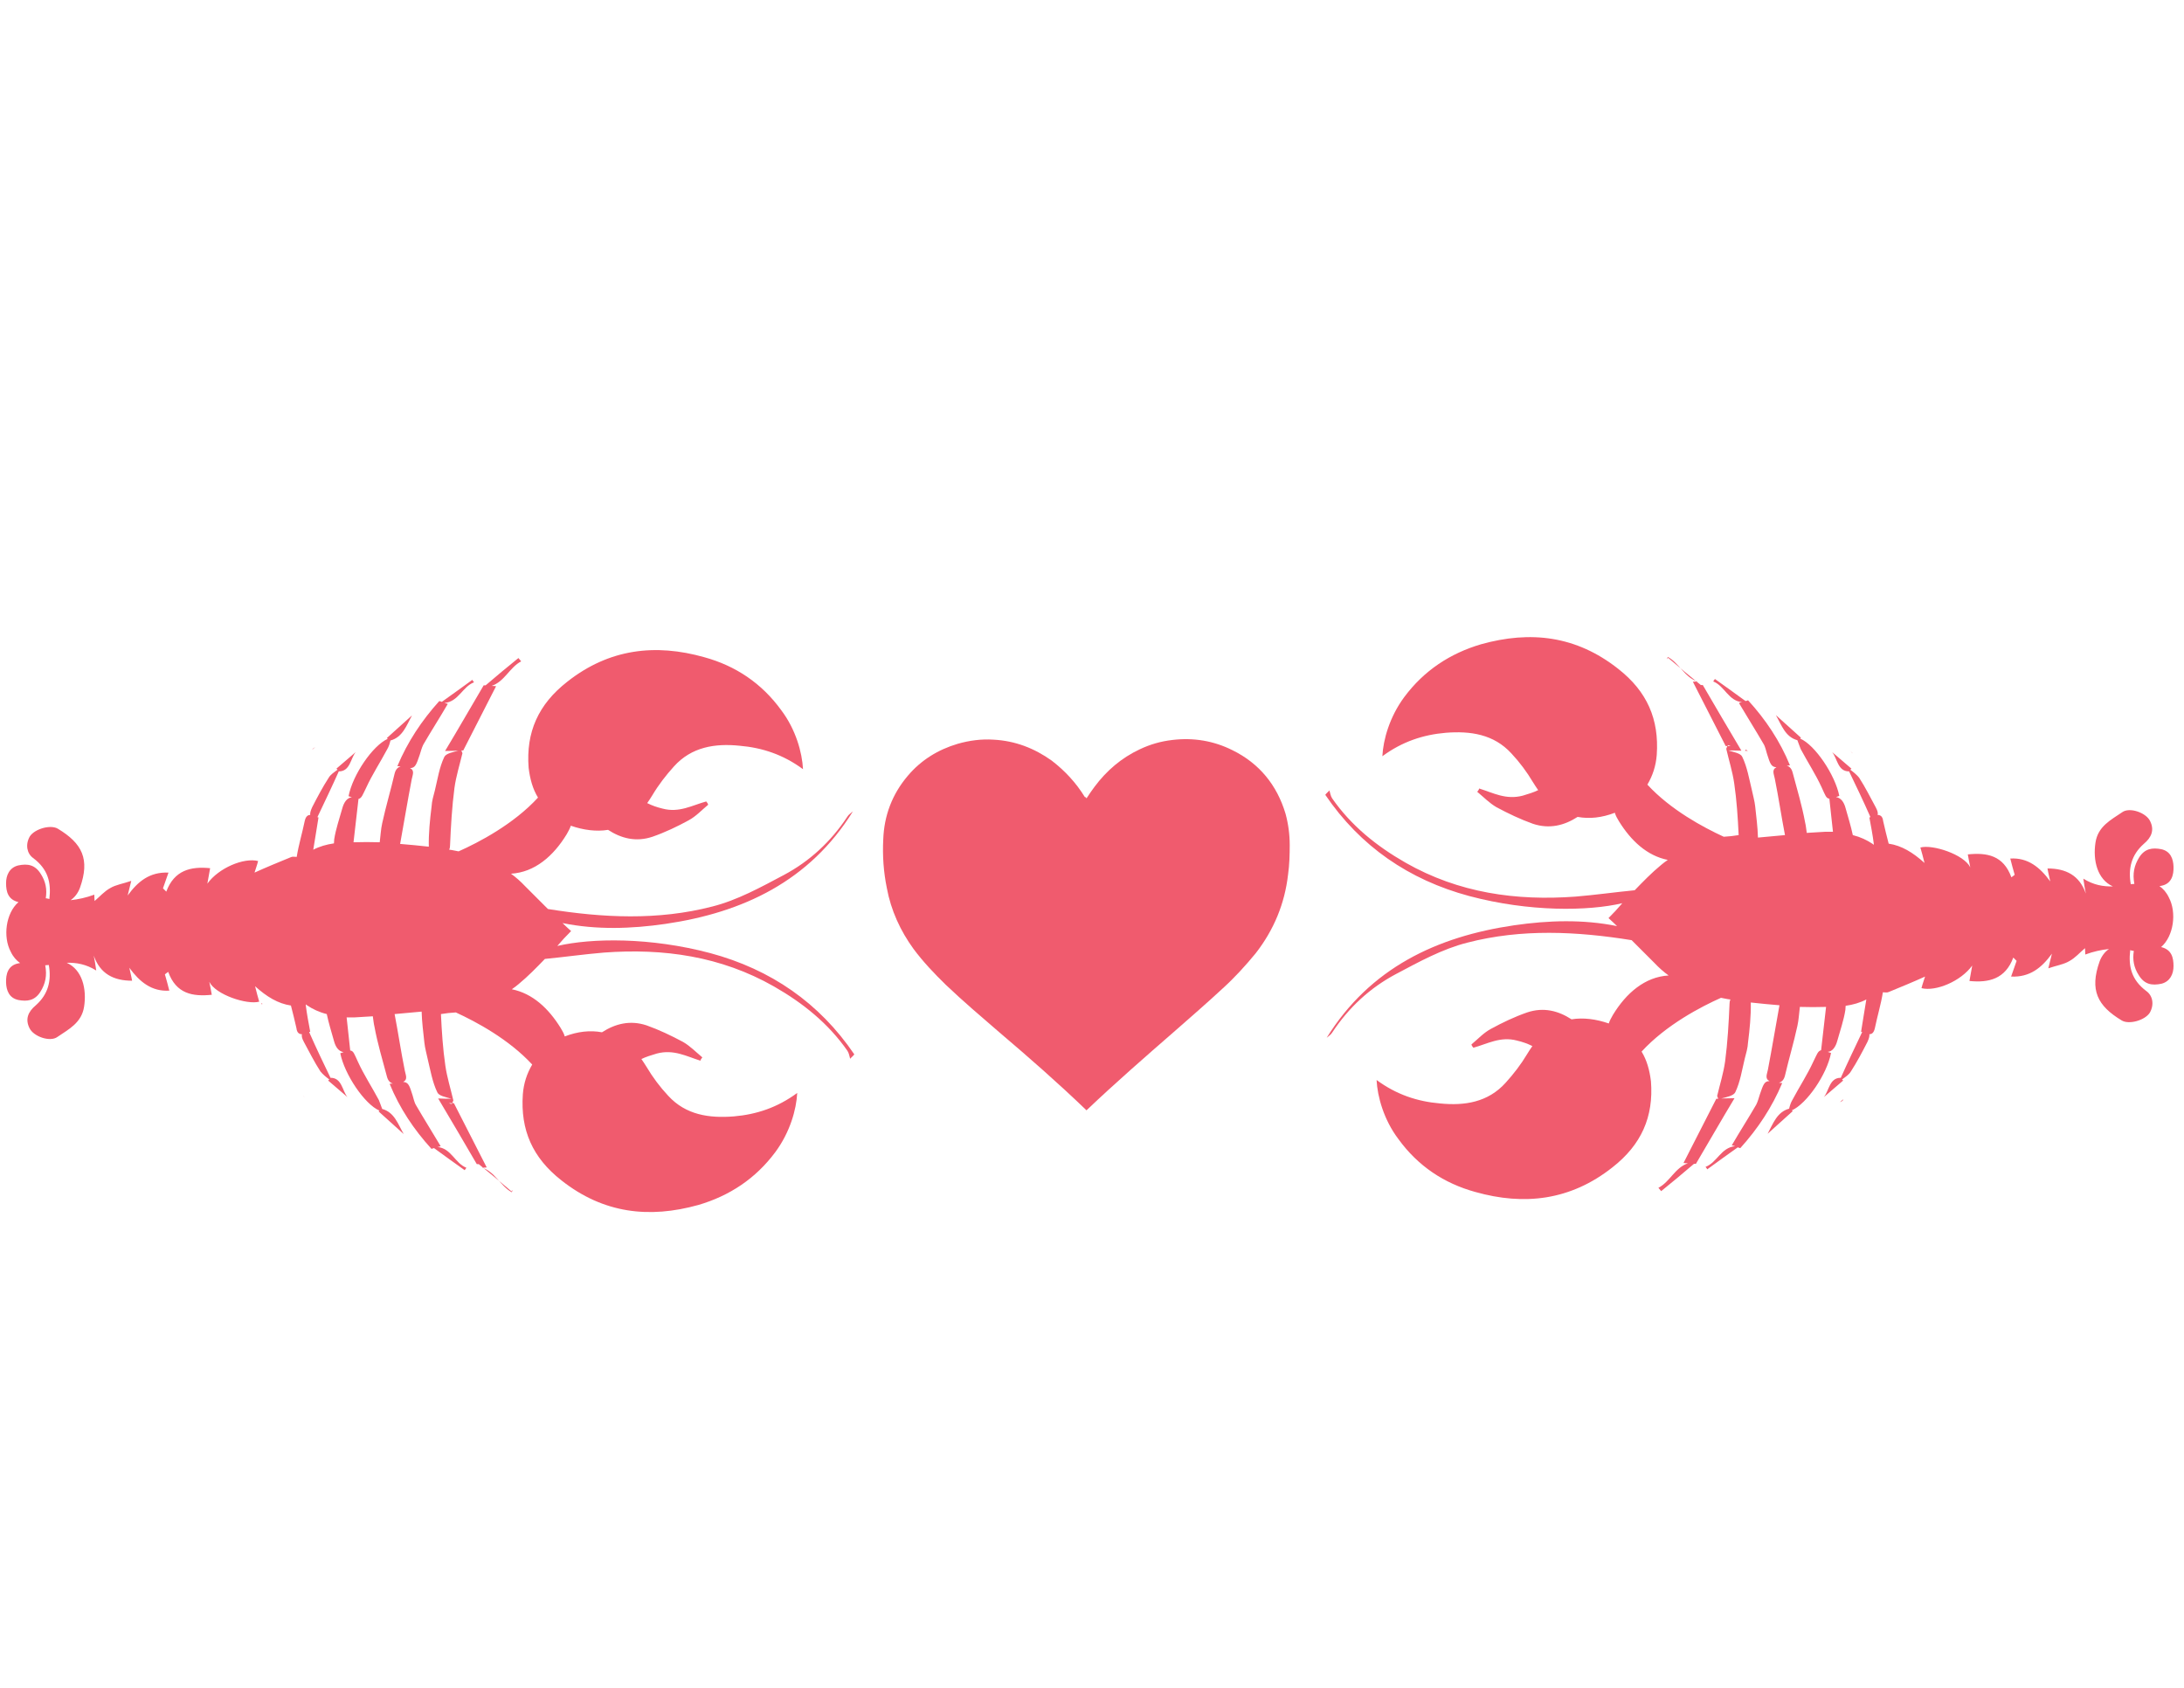
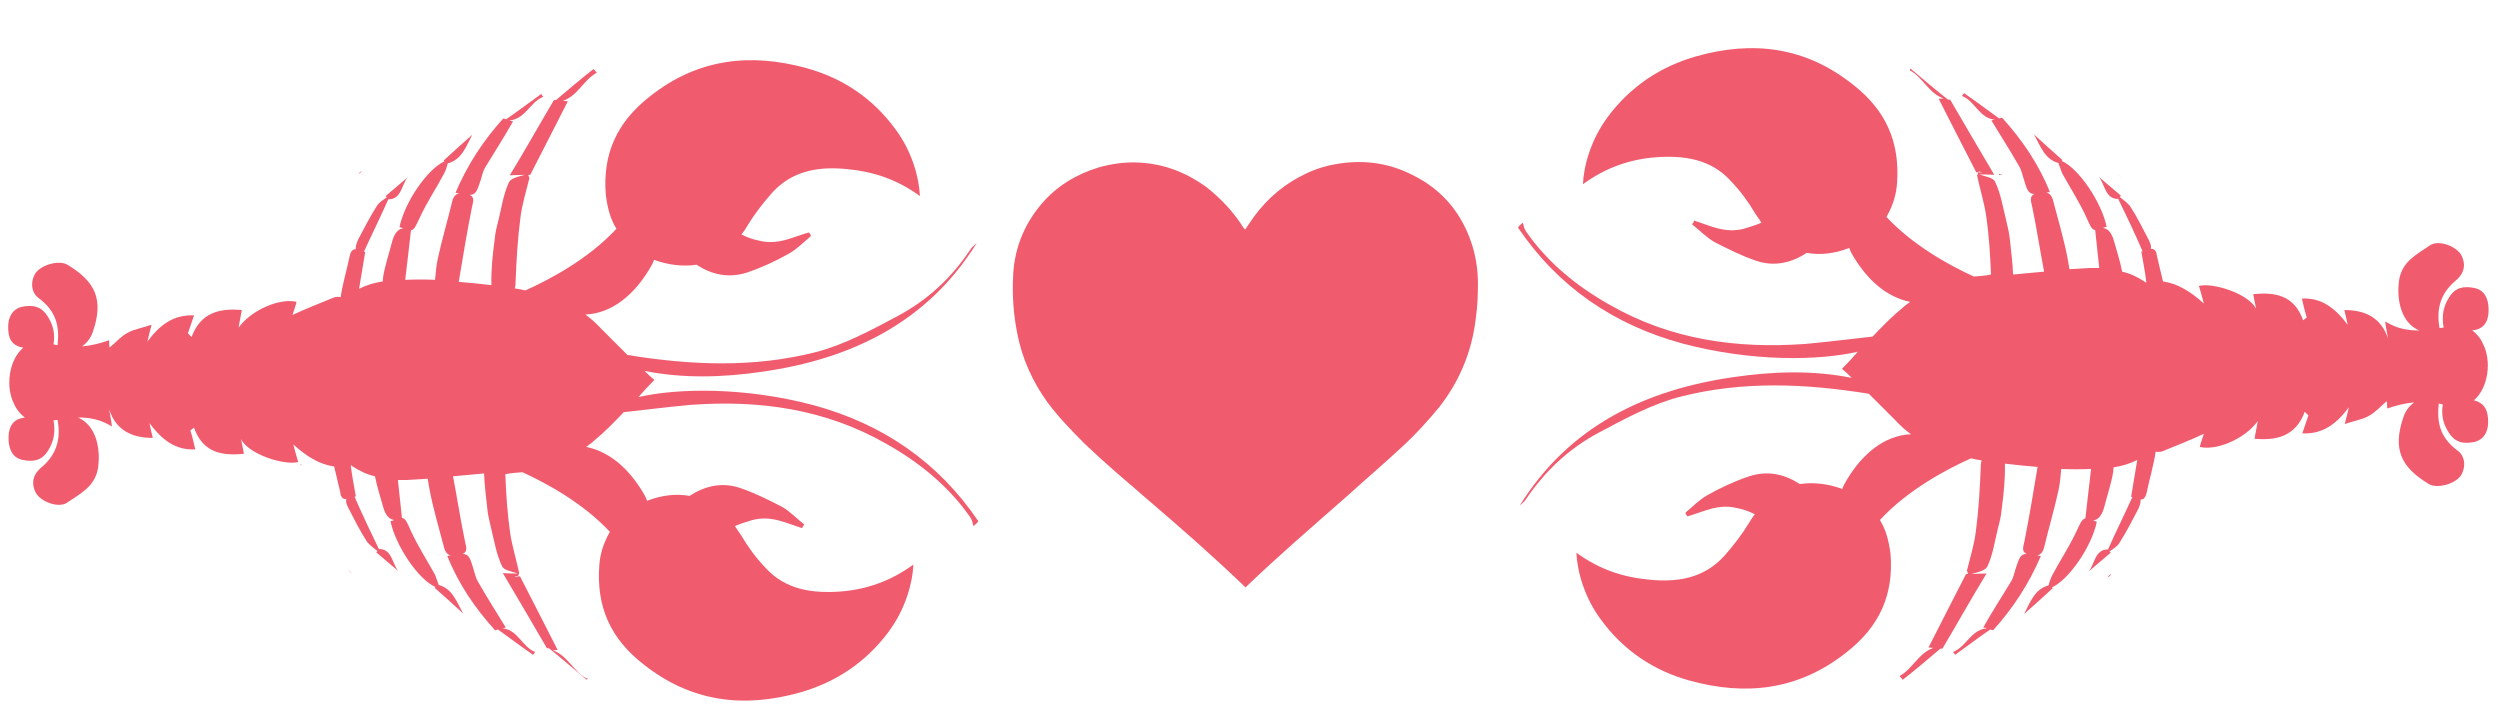
- <svg xmlns="http://www.w3.org/2000/svg" version="1.1" id="Layer_1" x="0px" y="0px" viewBox="-90 90 792 612" enable-background="new -90 90 792 612" xml:space="preserve">
-   <path fill="#F05B6E" d="M597,396.4c0,0.1,0,0.3,0,0.4c-0.1-0.1-0.3-0.3-0.4-0.3C596.7,396.4,596.8,396.4,597,396.4z" />
-   <path fill="#F05B6E" d="M514.9,328.5c4,3.4,7.9,6.7,11.9,9.9c0.3,0,0.4,0,0.7,0c4.5,7.8,9.1,15.5,14,23.8c-2-0.1-3.5-0.1-4.8-0.1  c2,0.6,4.5,1,5.1,2.3c1.8,3.7,2.5,8,3.5,12.1c0.4,1.9,1,4,1.2,5.9c0.4,3.8,0.9,7.5,1,11.3c3.2-0.3,6.6-0.6,9.8-0.9  c-1.3-6.7-2.3-13.6-3.7-20.5c-0.3-1.6-1.2-3.2,0.6-4.1c-1.9-0.1-2.3-1.3-3.4-4.8c-0.4-1.2-0.6-2.6-1.3-3.7c-2.9-5-6-9.9-8.9-14.8  c0.4-0.1,0.7-0.3,1.2-0.3c-5-0.4-6.4-5.9-10.5-7.5c0.1-0.3,0.4-0.6,0.6-0.9c3.7,2.6,7.5,5.4,11.1,8c0.3-0.1,0.6-0.1,0.9-0.3  c6.4,7,11.6,14.8,15.2,23.6c-0.4,0.1-0.7,0.1-1.2,0.1c1,0.3,1.8,1,2.2,2.6c1.6,6,3.4,12,4.5,18c0.3,1.2,0.4,2.5,0.6,3.8  c2.2-0.1,4.4-0.3,6.6-0.4c1,0,1.9,0,2.9,0c-0.4-4-0.9-7.9-1.3-12c-1.2-0.1-1.5-1.3-2.8-4.1c-2.2-4.8-5.1-9.2-7.6-13.9  c-0.4-0.9-0.7-2-1.2-3.2c-4.4-1.2-5.7-5.4-7.8-9.1c3.1,2.8,6,5.4,9.1,8.2c-0.1,0.1-0.1,0.1-0.3,0.3c5.4,2.3,12.7,13.2,14.2,20.8  c-0.4,0.1-0.9,0.3-1.2,0.4c1.8,0.3,2.9,1.8,3.5,4.1c0.9,3.2,1.9,6.4,2.6,9.7c2.8,0.7,5.1,1.8,7.2,3.2c0.1,0.1,0.3,0.3,0.4,0.3  c0-0.1,0-0.3,0-0.4c-0.4-3.2-1-6.3-1.6-9.5c0.1,0,0.3-0.1,0.4-0.1c-2.6-5.9-5.1-11.1-7.8-16.7c0,0,0,0,0,0.1c-4.1,0-4.2-4.7-6.1-7  c2.3,2,4.7,4,7,6c-0.1,0.1-0.3,0.3-0.4,0.4c1.2,0.9,2.3,1.8,3.2,2.9c2.2,3.4,4.1,7.2,6,10.7c0.7,1.3,0.9,2.2,0.7,2.8  c0.9,0,1.8,0.4,2,2.2c0.6,2.8,1.3,5.4,2,8.2c4.7,0.7,8.8,3.2,13,7c-0.6-2.3-1-4-1.5-5.6c4.4-1.2,15.8,2.5,18.1,7.2  c-0.3-1.5-0.6-2.9-0.9-4.7c6.9-0.7,12.9,0.3,15.8,8.3c0.4-0.3,0.9-0.6,1.2-0.9c-0.6-1.9-1-3.7-1.6-5.9c6.4-0.4,10.8,3.2,14.5,8.3  c-0.3-1.5-0.7-2.9-1-4.7c6.7,0,11.6,2.5,13.9,9.1c-0.3-1.6-0.6-3.1-0.9-5.4c3.7,2.3,7.2,2.9,10.7,2.8c-5.6-2.5-7.3-9.4-6.3-15.9  c0.9-5.9,5.6-8.2,9.7-11c2.6-1.9,8.6,0.1,10.1,3.2c1.6,3.2,0.6,5.9-2.3,8.3c-4.5,4-5.7,8.9-4.7,14.6c0.4,0,0.9-0.1,1.3-0.1  c-0.7-3.7-0.1-6.7,1.8-9.7c2-3.1,4.7-3.5,7.9-2.9c3.4,0.7,4.4,3.5,4.5,6.3c0.1,3.1-0.7,6.3-4.5,7c-0.1,0-0.4,0.1-0.6,0.1  c1.3,0.9,2.5,2.2,3.4,4.1c2.9,5.4,1.8,14-2.8,18c3.8,0.9,4.5,3.8,4.5,6.9c0,2.8-1.2,5.6-4.4,6.4c-3.4,0.7-6.1,0.3-8.2-3.1  c-1.8-2.8-2.3-5.6-1.8-8.8c-0.4-0.1-0.9-0.1-1.3-0.3c-0.7,5.9,0.4,10.8,5.9,14.9c2.2,1.6,2.9,4.8,1.2,7.8c-1.8,2.8-7.6,4.4-10.2,2.8  c-8.8-5.3-11.7-11-8-21.4c0.7-1.9,1.9-3.5,3.4-4.5c-2.8,0.3-5.6,0.9-8.6,2c0-1-0.1-1.9-0.1-2.3c-1.9,1.6-3.5,3.5-5.7,4.7  c-2,1.2-4.7,1.6-7.6,2.6c0.6-2.3,0.9-3.8,1.3-5.3c-3.7,5.1-8,8.6-14.8,8.3c0.7-1.9,1.3-3.8,2-5.7c-0.4-0.4-0.7-0.7-1.2-1.2  c-2.9,7.8-8.9,9.2-15.9,8.5c0.3-1.6,0.6-3.2,1-5.6c-4.1,5.7-13.2,9.5-18.4,8.2c0.4-1.6,1-3.2,1.3-4.2c-4.2,1.9-8.8,3.8-13.2,5.6  c-0.6,0.3-1.3,0.1-2,0.1h-0.1c-0.7,4.4-2,8.6-2.9,13c-0.4,1.8-1.2,2.2-2,2.2c0.1,0.6-0.1,1.5-0.7,2.8c-1.9,3.7-3.8,7.3-6,10.7  c-0.7,1.2-2,2-3.2,2.9c0.1,0.1,0.3,0.3,0.4,0.4c-2.3,2-4.7,4-7,6c1.9-2.3,2-7,6.1-7c0,0,0,0,0,0.1c2.5-5.6,5-10.8,7.8-16.7  c-0.1,0-0.3-0.1-0.4-0.1c0.6-4,1.3-7.8,1.9-11.7c-2.3,1.2-4.8,1.9-7.5,2.3c0,0.4-0.1,1-0.1,1.5c-0.6,3.8-1.9,7.5-2.9,11.1  c-0.6,2.3-1.8,4-3.5,4.1c0.4,0.1,0.7,0.3,1.2,0.4c-1.5,7.8-8.8,18.4-14.2,20.8c0.1,0.1,0.1,0.1,0.3,0.3c-3.1,2.8-6,5.4-9.1,8.2  c2-3.7,3.4-7.9,7.8-9.1c0.3-1.2,0.6-2.2,1.2-3.2c2.5-4.7,5.4-9.1,7.6-13.9c1.3-2.6,1.6-3.8,2.8-4.1c0.6-5.4,1.2-10.5,1.8-15.7  c-3.2,0.1-6.4,0.1-9.5,0c-0.3,2.3-0.4,4.7-0.9,6.9c-1.3,6-3.1,12-4.5,18c-0.4,1.6-1.2,2.3-2.2,2.6c0.3,0,0.7,0.1,1.2,0.1  c-3.7,8.8-8.8,16.5-15.2,23.6c-0.3-0.1-0.6-0.1-0.9-0.3c-3.7,2.6-7.5,5.4-11.1,8c-0.1-0.3-0.4-0.6-0.6-0.9c4.2-1.6,5.6-7,10.7-7.5  c-0.4-0.1-0.9-0.3-1.2-0.3c2.9-5,6-9.8,8.9-14.8c0.6-1.2,0.9-2.5,1.3-3.7c1.2-3.5,1.6-4.8,3.5-4.8c-1.8-0.9-0.9-2.5-0.6-4.1  c1.5-7.8,2.8-15.7,4.2-23.4c-3.5-0.3-6.9-0.6-10.4-1c0.1,4.8-0.4,9.7-1,14.5c-0.1,2-0.7,4-1.2,5.9c-1,4.1-1.6,8.3-3.4,12.1  c-0.6,1.3-3.1,1.8-5.1,2.3c1.3,0,2.8-0.1,4.8-0.1c-5,8.3-9.5,16.2-14,23.8c-0.3,0-0.4,0-0.7,0l0,0c-4,3.4-7.9,6.7-11.9,9.9  c-0.3-0.4-0.6-0.7-1-1.2c4.2-2.2,6-7.3,10.7-8.9c-0.7,0-1.2-0.1-1.6-0.1c3.8-7.5,7.8-15.2,11.9-23.3c0.3,0,0.4,0,0.7,0  c-0.1-0.3-0.3-0.7-0.4-1c1-4.2,2.3-8.3,2.9-12.6c0.9-6.9,1.3-13.9,1.6-20.9c0-0.6,0.1-1,0.3-1.5c-1.2-0.1-2.2-0.4-3.4-0.6  c-7.2,3.2-19.9,9.8-28.8,19.5c1.9,3.1,2.9,6.7,3.4,10.8c1,12.9-3.5,23-14,31.2c-15.2,12-32,13.9-49.7,8.9  c-11.3-3.1-20.8-9.4-27.9-19.2c-5.3-7-7.6-15.4-7.9-21.4c7.2,5.3,14.8,7.8,23,8.5c8.9,0.9,17.4-0.4,23.8-7.5  c2.9-3.2,5.6-6.7,7.8-10.4c0.6-1,1.2-1.9,1.9-2.9c-1.8-0.9-3.5-1.5-5.6-2c-6-1.6-10.7,1.2-15.8,2.6c-0.3-0.4-0.6-0.7-0.7-1.2  c2.3-1.9,4.4-4.2,7-5.6c4.2-2.3,8.6-4.4,13.2-6c6-2,11.3-0.6,16.1,2.5c4.2-0.7,8.9-0.1,13.5,1.5c0.3-1,0.9-2,1.5-3.1  c4.8-7.9,11.6-13.8,20.2-14.3c-1.8-1.3-3.5-2.8-5.1-4.5c-2.8-2.8-5.6-5.6-8.3-8.3c-19.9-3.2-39.9-4.2-59.6,0.9  c-9.1,2.3-17.6,7-25.9,11.4c-9.4,5-17.1,12.1-23.1,21.2c-0.4,0.7-1.3,1.3-2,1.9c15.7-25.3,39.9-36.7,68-40.8  c12.4-1.8,25-2.2,37.3,0.3c-1-1-2-1.9-3.1-2.9c1.8-1.8,3.4-3.5,5-5.4c-12.4,2.9-33.7,3.2-55.5-2.6c-21.9-5.9-39.5-18-52.2-36.7  c0.4-0.6,1-1,1.5-1.6c0.3,1,0.4,2,1,2.9c6.9,9.9,16.1,17.3,26.6,23.3c19.3,11,40.1,13.9,61.7,12.3c7.2-0.6,14.2-1.6,21.4-2.3  c3.1-3.2,6.1-6.3,9.5-9.1c0.7-0.6,1.6-1.3,2.5-1.9c-7.5-1.5-13.3-6.9-17.7-14c-0.6-1-1.2-2-1.5-3.1c-4.7,1.8-9.2,2.3-13.5,1.5  c-4.8,3.1-10.2,4.5-16.2,2.5c-4.5-1.6-8.9-3.7-13.2-6c-2.6-1.5-4.7-3.7-7-5.6c0.3-0.4,0.6-0.7,0.7-1.2c5.1,1.6,9.7,4.2,15.8,2.6  c2-0.6,4-1.2,5.6-2c-0.6-0.9-1.3-1.9-1.9-2.9c-2.2-3.7-4.8-7.2-7.8-10.4c-6.4-7-14.9-8.2-23.8-7.5c-8.2,0.7-15.8,3.2-23,8.5  c0.3-6,2.6-14.2,7.9-21.4c7.2-9.7,16.7-15.9,27.9-19.2c17.9-5,34.5-3.1,49.7,8.9c10.5,8.2,14.9,18.3,14,31.2  c-0.3,4-1.5,7.6-3.4,10.8c8.5,9.2,20.3,15.5,27.7,18.9l0,0c1.8-0.1,3.7-0.3,5.4-0.6c-0.3-6.3-0.7-12.6-1.6-18.7  c-0.6-4.2-1.9-8.3-2.9-12.6c0.1-0.3,0.3-0.7,0.4-1c0.3,0,0.7,0,1.2,0c-0.3-0.1-0.7-0.3-1-0.3c0,0.1-0.1,0.1-0.1,0.3  c-0.3,0-0.6,0-0.7,0c-4.1-8-8-15.7-11.9-23.3c0.4,0,0.9-0.1,1.6-0.1c-4.7-1.6-6.6-6.7-10.7-8.9C514.3,329.4,514.6,329,514.9,328.5z" />
-   <path fill="#F05B6E" d="M577.3,489.6c0.4-0.3,0.7-0.6,1.2-1C578.2,489.1,577.9,489.3,577.3,489.6z" />
-   <path fill="#F05B6E" d="M577.3,489.6c0.4-0.3,0.7-0.6,1.2-1C578.2,489.1,577.9,489.3,577.3,489.6z" />
-   <path fill="#F05B6E" d="M543,361.9c0.3,0.1,0.6,0.3,1,0.3c-0.4,0-0.7,0-1.2,0C543,362.1,543,361.9,543,361.9z" />
-   <path fill="#F05B6E" d="M543,361.9c0.3,0.1,0.6,0.3,1,0.3c-0.4,0-0.7,0-1.2,0C543,362.1,543,361.9,543,361.9z" />
-   <path fill="#F05B6E" d="M580.7,362.2c0.4,0.3,0.9,0.6,1.2,1C581.4,362.8,581.2,362.5,580.7,362.2z" />
+ <svg xmlns="http://www.w3.org/2000/svg" version="1.1" id="Layer_1" x="0px" y="0px" viewBox="0 285 612 178" enable-background="new 0 285 612 178" xml:space="preserve">
+   <path fill="#F05B6E" d="M531.2,354.3c0,0.1,0,0.2,0,0.3c-0.1-0.1-0.2-0.2-0.3-0.2C530.9,354.3,531,354.3,531.2,354.3z" />
+   <path fill="#F05B6E" d="M467.7,301.8c3.1,2.6,6.1,5.2,9.2,7.6c0.2,0,0.3,0,0.5,0c3.5,6,7,12,10.8,18.4c-1.5-0.1-2.7-0.1-3.7-0.1  c1.5,0.5,3.5,0.8,3.9,1.8c1.4,2.9,1.9,6.2,2.7,9.4c0.3,1.5,0.8,3.1,0.9,4.6c0.3,2.9,0.7,5.8,0.8,8.7c2.5-0.2,5.1-0.5,7.6-0.7  c-1-5.2-1.8-10.5-2.9-15.8c-0.2-1.2-0.9-2.5,0.5-3.2c-1.5-0.1-1.8-1-2.6-3.7c-0.3-0.9-0.5-2-1-2.9c-2.2-3.9-4.6-7.6-6.9-11.4  c0.3-0.1,0.5-0.2,0.9-0.2c-3.9-0.3-4.9-4.6-8.1-5.8c0.1-0.2,0.3-0.5,0.5-0.7c2.9,2,5.8,4.2,8.6,6.2c0.2-0.1,0.5-0.1,0.7-0.2  c4.9,5.4,9,11.4,11.7,18.2c-0.3,0.1-0.5,0.1-0.9,0.1c0.8,0.2,1.4,0.8,1.7,2c1.2,4.6,2.6,9.3,3.5,13.9c0.2,0.9,0.3,1.9,0.5,2.9  c1.7-0.1,3.4-0.2,5.1-0.3c0.8,0,1.5,0,2.2,0c-0.3-3.1-0.7-6.1-1-9.3c-0.9-0.1-1.2-1-2.2-3.2c-1.7-3.7-3.9-7.1-5.9-10.7  c-0.3-0.7-0.5-1.5-0.9-2.5c-3.4-0.9-4.4-4.2-6-7c2.4,2.2,4.6,4.2,7,6.3c-0.1,0.1-0.1,0.1-0.2,0.2c4.2,1.8,9.8,10.2,11,16.1  c-0.3,0.1-0.7,0.2-0.9,0.3c1.4,0.2,2.2,1.4,2.7,3.2c0.7,2.5,1.5,4.9,2,7.5c2.2,0.5,3.9,1.4,5.6,2.5c0.1,0.1,0.2,0.2,0.3,0.2  c0-0.1,0-0.2,0-0.3c-0.3-2.5-0.8-4.9-1.2-7.3c0.1,0,0.2-0.1,0.3-0.1c-2-4.6-3.9-8.6-6-12.9c0,0,0,0,0,0.1c-3.2,0-3.2-3.6-4.7-5.4  c1.8,1.5,3.6,3.1,5.4,4.6c-0.1,0.1-0.2,0.2-0.3,0.3c0.9,0.7,1.8,1.4,2.5,2.2c1.7,2.6,3.2,5.6,4.6,8.3c0.5,1,0.7,1.7,0.5,2.2  c0.7,0,1.4,0.3,1.5,1.7c0.5,2.2,1,4.2,1.5,6.3c3.6,0.5,6.8,2.5,10,5.4c-0.5-1.8-0.8-3.1-1.2-4.3c3.4-0.9,12.2,1.9,14,5.6  c-0.2-1.2-0.5-2.2-0.7-3.6c5.3-0.5,10,0.2,12.2,6.4c0.3-0.2,0.7-0.5,0.9-0.7c-0.5-1.5-0.8-2.9-1.2-4.6c4.9-0.3,8.3,2.5,11.2,6.4  c-0.2-1.2-0.5-2.2-0.8-3.6c5.2,0,9,1.9,10.7,7c-0.2-1.2-0.5-2.4-0.7-4.2c2.9,1.8,5.6,2.2,8.3,2.2c-4.3-1.9-5.6-7.3-4.9-12.3  c0.7-4.6,4.3-6.3,7.5-8.5c2-1.5,6.6,0.1,7.8,2.5c1.2,2.5,0.5,4.6-1.8,6.4c-3.5,3.1-4.4,6.9-3.6,11.3c0.3,0,0.7-0.1,1-0.1  c-0.5-2.9-0.1-5.2,1.4-7.5c1.5-2.4,3.6-2.7,6.1-2.2c2.6,0.5,3.4,2.7,3.5,4.9c0.1,2.4-0.5,4.9-3.5,5.4c-0.1,0-0.3,0.1-0.5,0.1  c1,0.7,1.9,1.7,2.6,3.2c2.2,4.2,1.4,10.8-2.2,13.9c2.9,0.7,3.5,2.9,3.5,5.3c0,2.2-0.9,4.3-3.4,4.9c-2.6,0.5-4.7,0.2-6.3-2.4  c-1.4-2.2-1.8-4.3-1.4-6.8c-0.3-0.1-0.7-0.1-1-0.2c-0.5,4.6,0.3,8.3,4.6,11.5c1.7,1.2,2.2,3.7,0.9,6c-1.4,2.2-5.9,3.4-7.9,2.2  c-6.8-4.1-9-8.5-6.2-16.5c0.5-1.5,1.5-2.7,2.6-3.5c-2.2,0.2-4.3,0.7-6.6,1.5c0-0.8-0.1-1.5-0.1-1.8c-1.5,1.2-2.7,2.7-4.4,3.6  c-1.5,0.9-3.6,1.2-5.9,2c0.5-1.8,0.7-2.9,1-4.1c-2.9,3.9-6.2,6.6-11.4,6.4c0.5-1.5,1-2.9,1.5-4.4c-0.3-0.3-0.5-0.5-0.9-0.9  c-2.2,6-6.9,7.1-12.3,6.6c0.2-1.2,0.5-2.5,0.8-4.3c-3.2,4.4-10.2,7.3-14.2,6.3c0.3-1.2,0.8-2.5,1-3.2c-3.2,1.5-6.8,2.9-10.2,4.3  c-0.5,0.2-1,0.1-1.5,0.1h-0.1c-0.5,3.4-1.5,6.6-2.2,10c-0.3,1.4-0.9,1.7-1.5,1.7c0.1,0.5-0.1,1.2-0.5,2.2c-1.5,2.9-2.9,5.6-4.6,8.3  c-0.5,0.9-1.5,1.5-2.5,2.2c0.1,0.1,0.2,0.2,0.3,0.3c-1.8,1.5-3.6,3.1-5.4,4.6c1.5-1.8,1.5-5.4,4.7-5.4c0,0,0,0,0,0.1  c1.9-4.3,3.9-8.3,6-12.9c-0.1,0-0.2-0.1-0.3-0.1c0.5-3.1,1-6,1.5-9c-1.8,0.9-3.7,1.5-5.8,1.8c0,0.3-0.1,0.8-0.1,1.2  c-0.5,2.9-1.5,5.8-2.2,8.6c-0.5,1.8-1.4,3.1-2.7,3.2c0.3,0.1,0.5,0.2,0.9,0.3c-1.2,6-6.8,14.2-11,16.1c0.1,0.1,0.1,0.1,0.2,0.2  c-2.4,2.2-4.6,4.2-7,6.3c1.5-2.9,2.6-6.1,6-7c0.2-0.9,0.5-1.7,0.9-2.5c1.9-3.6,4.2-7,5.9-10.7c1-2,1.2-2.9,2.2-3.2  c0.5-4.2,0.9-8.1,1.4-12.1c-2.5,0.1-4.9,0.1-7.3,0c-0.2,1.8-0.3,3.6-0.7,5.3c-1,4.6-2.4,9.3-3.5,13.9c-0.3,1.2-0.9,1.8-1.7,2  c0.2,0,0.5,0.1,0.9,0.1c-2.9,6.8-6.8,12.8-11.7,18.2c-0.2-0.1-0.5-0.1-0.7-0.2c-2.9,2-5.8,4.2-8.6,6.2c-0.1-0.2-0.3-0.5-0.5-0.7  c3.2-1.2,4.3-5.4,8.3-5.8c-0.3-0.1-0.7-0.2-0.9-0.2c2.2-3.9,4.6-7.6,6.9-11.4c0.5-0.9,0.7-1.9,1-2.9c0.9-2.7,1.2-3.7,2.7-3.7  c-1.4-0.7-0.7-1.9-0.5-3.2c1.2-6,2.2-12.1,3.2-18.1c-2.7-0.2-5.3-0.5-8-0.8c0.1,3.7-0.3,7.5-0.8,11.2c-0.1,1.5-0.5,3.1-0.9,4.6  c-0.8,3.2-1.2,6.4-2.6,9.4c-0.5,1-2.4,1.4-3.9,1.8c1,0,2.2-0.1,3.7-0.1c-3.9,6.4-7.3,12.5-10.8,18.4c-0.2,0-0.3,0-0.5,0l0,0  c-3.1,2.6-6.1,5.2-9.2,7.6c-0.2-0.3-0.5-0.5-0.8-0.9c3.2-1.7,4.6-5.6,8.3-6.9c-0.5,0-0.9-0.1-1.2-0.1c2.9-5.8,6-11.7,9.2-18  c0.2,0,0.3,0,0.5,0c-0.1-0.2-0.2-0.5-0.3-0.8c0.8-3.2,1.8-6.4,2.2-9.7c0.7-5.3,1-10.7,1.2-16.1c0-0.5,0.1-0.8,0.2-1.2  c-0.9-0.1-1.7-0.3-2.6-0.5c-5.6,2.5-15.4,7.6-22.3,15.1c1.5,2.4,2.2,5.2,2.6,8.3c0.8,10-2.7,17.8-10.8,24.1  c-11.7,9.3-24.7,10.7-38.4,6.9c-8.7-2.4-16.1-7.3-21.6-14.8c-4.1-5.4-5.9-11.9-6.1-16.5c5.6,4.1,11.4,6,17.8,6.6  c6.9,0.7,13.4-0.3,18.4-5.8c2.2-2.5,4.3-5.2,6-8c0.5-0.8,0.9-1.5,1.5-2.2c-1.4-0.7-2.7-1.2-4.3-1.5c-4.6-1.2-8.3,0.9-12.2,2  c-0.2-0.3-0.5-0.5-0.5-0.9c1.8-1.5,3.4-3.2,5.4-4.3c3.2-1.8,6.6-3.4,10.2-4.6c4.6-1.5,8.7-0.5,12.4,1.9c3.2-0.5,6.9-0.1,10.4,1.2  c0.2-0.8,0.7-1.5,1.2-2.4c3.7-6.1,9-10.7,15.6-11c-1.4-1-2.7-2.2-3.9-3.5c-2.2-2.2-4.3-4.3-6.4-6.4c-15.4-2.5-30.8-3.2-46.1,0.7  c-7,1.8-13.6,5.4-20,8.8c-7.3,3.9-13.2,9.4-17.9,16.4c-0.3,0.5-1,1-1.5,1.5c12.1-19.5,30.8-28.4,52.5-31.5  c9.6-1.4,19.3-1.7,28.8,0.2c-0.8-0.8-1.5-1.5-2.4-2.2c1.4-1.4,2.6-2.7,3.9-4.2c-9.6,2.2-26,2.5-42.9-2  c-16.9-4.6-30.5-13.9-40.3-28.4c0.3-0.5,0.8-0.8,1.2-1.2c0.2,0.8,0.3,1.5,0.8,2.2c5.3,7.6,12.4,13.4,20.6,18  c14.9,8.5,31,10.7,47.7,9.5c5.6-0.5,11-1.2,16.5-1.8c2.4-2.5,4.7-4.9,7.3-7c0.5-0.5,1.2-1,1.9-1.5c-5.8-1.2-10.3-5.3-13.7-10.8  c-0.5-0.8-0.9-1.5-1.2-2.4c-3.6,1.4-7.1,1.8-10.4,1.2c-3.7,2.4-7.9,3.5-12.5,1.9c-3.5-1.2-6.9-2.9-10.2-4.6c-2-1.2-3.6-2.9-5.4-4.3  c0.2-0.3,0.5-0.5,0.5-0.9c3.9,1.2,7.5,3.2,12.2,2c1.5-0.5,3.1-0.9,4.3-1.5c-0.5-0.7-1-1.5-1.5-2.2c-1.7-2.9-3.7-5.6-6-8  c-4.9-5.4-11.5-6.3-18.4-5.8c-6.3,0.5-12.2,2.5-17.8,6.6c0.2-4.6,2-11,6.1-16.5c5.6-7.5,12.9-12.3,21.6-14.8  c13.8-3.9,26.7-2.4,38.4,6.9c8.1,6.3,11.5,14.1,10.8,24.1c-0.2,3.1-1.2,5.9-2.6,8.3c6.6,7.1,15.7,12,21.4,14.6l0,0  c1.4-0.1,2.9-0.2,4.2-0.5c-0.2-4.9-0.5-9.7-1.2-14.5c-0.5-3.2-1.5-6.4-2.2-9.7c0.1-0.2,0.2-0.5,0.3-0.8c0.2,0,0.5,0,0.9,0  c-0.2-0.1-0.5-0.2-0.8-0.2c0,0.1-0.1,0.1-0.1,0.2c-0.2,0-0.5,0-0.5,0c-3.2-6.2-6.2-12.1-9.2-18c0.3,0,0.7-0.1,1.2-0.1  c-3.6-1.2-5.1-5.2-8.3-6.9C467.3,302.5,467.5,302.2,467.7,301.8z" />
+   <path fill="#F05B6E" d="M515.9,426.3c0.3-0.2,0.5-0.5,0.9-0.8C516.6,425.9,516.4,426.1,515.9,426.3z" />
+   <path fill="#F05B6E" d="M515.9,426.3c0.3-0.2,0.5-0.5,0.9-0.8C516.6,425.9,516.4,426.1,515.9,426.3z" />
+   <path fill="#F05B6E" d="M489.4,327.6c0.2,0.1,0.5,0.2,0.8,0.2c-0.3,0-0.5,0-0.9,0C489.4,327.8,489.4,327.6,489.4,327.6z" />
+   <path fill="#F05B6E" d="M489.4,327.6c0.2,0.1,0.5,0.2,0.8,0.2c-0.3,0-0.5,0-0.9,0C489.4,327.8,489.4,327.6,489.4,327.6z" />
+   <path fill="#F05B6E" d="M518.6,327.9c0.3,0.2,0.7,0.5,0.9,0.8C519.1,328.3,519,328.1,518.6,327.9z" />
  <g id="h3hEbN.tif">
    <g>
-       <path fill="#F05B6E" d="M304,379.5c1-1.5,1.9-2.9,2.9-4.2c4.4-5.9,9.8-10.5,16.4-13.6c3.8-1.8,7.6-2.9,11.9-3.4    c7.6-0.9,14.9,0.3,21.7,3.7c9.8,4.8,16.2,12.7,19.3,23.1c1,3.7,1.5,7.5,1.5,11.3c0,3.5-0.1,7.2-0.6,10.7    c-1.2,10.5-5.1,20-11.7,28.5c-3.7,4.5-7.6,8.8-11.9,12.7c-5.7,5.3-11.6,10.4-17.4,15.5c-10.8,9.4-21.7,18.9-32,28.7l-0.1,0.1    c-0.1-0.1-0.1-0.1-0.3-0.3c-10.1-9.7-20.6-18.9-31.2-27.9c-6.6-5.7-13.2-11.3-19.5-17.3c-4.2-4.1-8.2-8.3-11.7-13    c-4.8-6.6-8.2-14-9.7-22.1c-1.2-5.9-1.6-11.7-1.3-17.6c0.3-8.6,3.2-16.4,8.9-23.1c4.8-5.7,11-9.5,18.1-11.6    c4.2-1.2,8.6-1.8,13-1.5c7.8,0.4,14.8,3.1,21.1,7.6c4.8,3.7,8.8,8,12,13.2C303.7,379,303.9,379.2,304,379.5z" />
+       <path fill="#F05B6E" d="M304.8,341.2c0.8-1.2,1.5-2.2,2.2-3.2c3.4-4.6,7.6-8.1,12.7-10.5c2.9-1.4,5.9-2.2,9.2-2.6    c5.9-0.7,11.5,0.2,16.8,2.9c7.6,3.7,12.5,9.8,14.9,17.9c0.8,2.9,1.2,5.8,1.2,8.7c0,2.7-0.1,5.6-0.5,8.3c-0.9,8.1-3.9,15.5-9,22    c-2.9,3.5-5.9,6.8-9.2,9.8c-4.4,4.1-9,8-13.4,12c-8.3,7.3-16.8,14.6-24.7,22.2l-0.1,0.1c-0.1-0.1-0.1-0.1-0.2-0.2    c-7.8-7.5-15.9-14.6-24.1-21.6c-5.1-4.4-10.2-8.7-15.1-13.4c-3.2-3.2-6.3-6.4-9-10c-3.7-5.1-6.3-10.8-7.5-17.1    c-0.9-4.6-1.2-9-1-13.6c0.2-6.6,2.5-12.7,6.9-17.9c3.7-4.4,8.5-7.3,14-9c3.2-0.9,6.6-1.4,10-1.2c6,0.3,11.4,2.4,16.3,5.9    c3.7,2.9,6.8,6.2,9.3,10.2C304.5,340.9,304.7,341,304.8,341.2z" />
    </g>
  </g>
-   <path fill="#F05B6E" d="M4.8,454.1c0-0.1,0-0.3,0-0.4c0.1,0.1,0.3,0.3,0.4,0.3C5.1,454.1,5,454.1,4.8,454.1z" />
-   <path fill="#F05B6E" d="M95.5,522c-4-3.4-7.9-6.7-11.9-9.9c-0.3,0-0.4,0-0.7,0c-4.5-7.8-9.1-15.5-14-23.8c2,0.1,3.5,0.1,4.8,0.1  c-2-0.6-4.5-1-5.1-2.3c-1.8-3.7-2.5-8-3.5-12.1c-0.4-1.9-1-4-1.2-5.9c-0.4-3.8-0.9-7.5-1-11.3c-3.2,0.3-6.6,0.6-9.8,0.9  c1.3,6.7,2.3,13.6,3.7,20.5c0.3,1.6,1.2,3.2-0.6,4.1c1.9,0.1,2.3,1.3,3.4,4.8c0.4,1.2,0.6,2.6,1.3,3.7c2.9,5,6,9.9,8.9,14.8  c-0.4,0.1-0.7,0.3-1.2,0.3c5,0.4,6.4,5.9,10.5,7.5c-0.1,0.3-0.4,0.6-0.6,0.9c-3.7-2.6-7.5-5.4-11.1-8c-0.3,0.1-0.6,0.1-0.9,0.3  c-6.4-7-11.6-14.8-15.2-23.6c0.4-0.1,0.7-0.1,1.2-0.1c-1-0.3-1.8-1-2.2-2.6c-1.6-6-3.4-12-4.5-18c-0.3-1.2-0.4-2.5-0.6-3.8  c-2.2,0.1-4.4,0.3-6.6,0.4c-1,0-1.9,0-2.9,0c0.4,4,0.9,7.9,1.3,12c1.2,0.1,1.5,1.3,2.8,4.1c2.2,4.8,5.1,9.2,7.6,13.9  c0.4,0.9,0.7,2,1.2,3.2c4.4,1.2,5.7,5.4,7.8,9.1c-3.1-2.8-6-5.4-9.1-8.2c0.1-0.1,0.1-0.1,0.3-0.3c-5.4-2.3-12.7-13.2-14.2-20.8  c0.4-0.1,0.9-0.3,1.2-0.4c-1.8-0.3-2.9-1.8-3.5-4.1c-0.9-3.2-1.9-6.4-2.6-9.7c-2.8-0.7-5.1-1.8-7.2-3.2c-0.1-0.1-0.3-0.3-0.4-0.3  c0,0.1,0,0.3,0,0.4c0.4,3.2,1,6.3,1.6,9.5c-0.1,0-0.3,0.1-0.4,0.1c2.6,5.9,5.1,11.1,7.8,16.7c0,0,0,0,0-0.1c4.1,0,4.2,4.7,6.1,7  c-2.3-2-4.7-4-7-6c0.1-0.1,0.3-0.3,0.4-0.4c-1.2-0.9-2.3-1.8-3.2-2.9c-2.2-3.4-4.1-7.2-6-10.7c-0.7-1.3-0.9-2.2-0.7-2.8  c-0.9,0-1.8-0.4-2-2.2c-0.6-2.8-1.3-5.4-2-8.2c-4.7-0.7-8.8-3.2-13-7c0.6,2.3,1,4,1.5,5.6c-4.4,1.2-15.8-2.5-18.1-7.2  c0.3,1.5,0.6,2.9,0.9,4.7c-6.9,0.7-12.9-0.3-15.8-8.3c-0.4,0.3-0.9,0.6-1.2,0.9c0.6,1.9,1,3.7,1.6,5.9c-6.4,0.4-10.8-3.2-14.5-8.3  c0.3,1.5,0.7,2.9,1,4.7c-6.7,0-11.6-2.5-13.9-9.1c0.3,1.6,0.6,3.1,0.9,5.4c-3.7-2.3-7.2-2.9-10.7-2.8c5.6,2.5,7.3,9.4,6.3,15.9  c-0.9,5.9-5.6,8.2-9.7,11c-2.6,1.9-8.6-0.1-10.1-3.2c-1.6-3.2-0.6-5.9,2.3-8.3c4.5-4,5.7-8.9,4.7-14.6c-0.4,0-0.9,0.1-1.3,0.1  c0.7,3.7,0.1,6.7-1.8,9.7c-2,3.1-4.7,3.5-7.9,2.9c-3.4-0.7-4.4-3.5-4.5-6.3c-0.1-3.1,0.7-6.3,4.5-7c0.1,0,0.4-0.1,0.6-0.1  c-1.3-0.9-2.5-2.2-3.4-4.1c-2.9-5.4-1.8-14,2.8-18c-3.8-0.9-4.5-3.8-4.5-6.9c0-2.8,1.2-5.6,4.4-6.4c3.4-0.7,6.1-0.3,8.2,3.1  c1.8,2.8,2.3,5.6,1.8,8.8c0.4,0.1,0.9,0.1,1.3,0.3c0.7-5.9-0.4-10.8-5.9-14.9c-2.2-1.6-2.9-4.8-1.2-7.8c1.8-2.8,7.6-4.4,10.2-2.8  c8.8,5.3,11.7,11,8,21.4c-0.7,1.9-1.9,3.5-3.4,4.5c2.8-0.3,5.6-0.9,8.6-2c0,1,0.1,1.9,0.1,2.3c1.9-1.6,3.5-3.5,5.7-4.7  c2-1.2,4.7-1.6,7.6-2.6c-0.6,2.3-0.9,3.8-1.3,5.3c3.7-5.1,8-8.6,14.8-8.3c-0.7,1.9-1.3,3.8-2,5.7c0.4,0.4,0.7,0.7,1.2,1.2  c2.9-7.8,8.9-9.2,15.9-8.5c-0.3,1.6-0.6,3.2-1,5.6c4.1-5.7,13.2-9.5,18.4-8.2c-0.4,1.6-1,3.2-1.3,4.2c4.2-1.9,8.8-3.8,13.2-5.6  c0.6-0.3,1.3-0.1,2-0.1h0.1c0.7-4.4,2-8.6,2.9-13c0.4-1.8,1.2-2.2,2-2.2c-0.1-0.6,0.1-1.5,0.7-2.8c1.9-3.7,3.8-7.3,6-10.7  c0.7-1.2,2-2,3.2-2.9c-0.1-0.1-0.3-0.3-0.4-0.4c2.3-2,4.7-4,7-6c-1.9,2.3-2,7-6.1,7c0,0,0,0,0-0.1c-2.5,5.6-5,10.8-7.8,16.7  c0.1,0,0.3,0.1,0.4,0.1c-0.6,4-1.3,7.8-1.9,11.7c2.3-1.2,4.8-1.9,7.5-2.3c0-0.4,0.1-1,0.1-1.5c0.6-3.8,1.9-7.5,2.9-11.1  c0.6-2.3,1.8-4,3.5-4.1c-0.4-0.1-0.7-0.3-1.2-0.4c1.5-7.8,8.8-18.4,14.2-20.8c-0.1-0.1-0.1-0.1-0.3-0.3c3.1-2.8,6-5.4,9.1-8.2  c-2,3.7-3.4,7.9-7.8,9.1c-0.3,1.2-0.6,2.2-1.2,3.2c-2.5,4.7-5.4,9.1-7.6,13.9c-1.3,2.6-1.6,3.8-2.8,4.1c-0.6,5.4-1.2,10.5-1.8,15.7  c3.2-0.1,6.4-0.1,9.5,0c0.3-2.3,0.4-4.7,0.9-6.9c1.3-6,3.1-12,4.5-18c0.4-1.6,1.2-2.3,2.2-2.6c-0.3,0-0.7-0.1-1.2-0.1  c3.7-8.8,8.8-16.5,15.2-23.6c0.3,0.1,0.6,0.1,0.9,0.3c3.7-2.6,7.5-5.4,11.1-8c0.1,0.3,0.4,0.6,0.6,0.9c-4.2,1.6-5.6,7-10.7,7.5  c0.4,0.1,0.9,0.3,1.2,0.3c-2.9,5-6,9.8-8.9,14.8c-0.6,1.2-0.9,2.5-1.3,3.7c-1.2,3.5-1.6,4.8-3.5,4.8c1.8,0.9,0.9,2.5,0.6,4.1  c-1.5,7.8-2.8,15.7-4.2,23.4c3.5,0.3,6.9,0.6,10.4,1c-0.1-4.8,0.4-9.7,1-14.5c0.1-2,0.7-4,1.2-5.9c1-4.1,1.6-8.3,3.4-12.1  c0.6-1.3,3.1-1.8,5.1-2.3c-1.3,0-2.8,0.1-4.8,0.1c5-8.3,9.5-16.2,14-23.8c0.3,0,0.4,0,0.7,0l0,0c4-3.4,7.9-6.7,11.9-9.9  c0.3,0.4,0.6,0.7,1,1.2c-4.2,2.2-6,7.3-10.7,8.9c0.7,0,1.2,0.1,1.6,0.1c-3.8,7.5-7.8,15.2-11.9,23.3c-0.3,0-0.4,0-0.7,0  c0.1,0.3,0.3,0.7,0.4,1c-1,4.2-2.3,8.3-2.9,12.6c-0.9,6.9-1.3,13.9-1.6,20.9c0,0.6-0.1,1-0.3,1.5c1.2,0.1,2.2,0.4,3.4,0.6  c7.2-3.2,19.9-9.8,28.8-19.5c-1.9-3.1-2.9-6.7-3.4-10.8c-1-12.9,3.5-23,14-31.2c15.2-12,32-13.9,49.7-8.9  c11.3,3.1,20.8,9.4,27.9,19.2c5.3,7,7.6,15.4,7.9,21.4c-7.2-5.3-14.8-7.8-23-8.5c-8.9-0.9-17.4,0.4-23.8,7.5  c-2.9,3.2-5.6,6.7-7.8,10.4c-0.6,1-1.2,1.9-1.9,2.9c1.8,0.9,3.5,1.5,5.6,2c6,1.6,10.7-1.2,15.8-2.6c0.3,0.4,0.6,0.7,0.7,1.2  c-2.3,1.9-4.4,4.2-7,5.6c-4.2,2.3-8.6,4.4-13.2,6c-6,2-11.3,0.6-16.1-2.5c-4.2,0.7-8.9,0.1-13.5-1.5c-0.3,1-0.9,2-1.5,3.1  c-4.8,7.9-11.6,13.8-20.2,14.3c1.8,1.3,3.5,2.8,5.1,4.5c2.8,2.8,5.6,5.6,8.3,8.3c19.9,3.2,39.9,4.2,59.6-0.9  c9.1-2.3,17.6-7,25.9-11.4c9.4-5,17.1-12.1,23.1-21.2c0.4-0.7,1.3-1.3,2-1.9c-15.7,25.3-39.9,36.7-68,40.8  c-12.4,1.8-25,2.2-37.3-0.3c1,1,2,1.9,3.1,2.9c-1.8,1.8-3.4,3.5-5,5.4c12.4-2.9,33.7-3.2,55.5,2.6c21.9,5.9,39.5,18,52.2,36.7  c-0.4,0.6-1,1-1.5,1.6c-0.3-1-0.4-2-1-2.9c-6.9-9.9-16.1-17.3-26.6-23.3c-19.3-11-40.1-13.9-61.7-12.3c-7.2,0.6-14.2,1.6-21.4,2.3  c-3.1,3.2-6.1,6.3-9.5,9.1c-0.7,0.6-1.6,1.3-2.5,1.9c7.5,1.5,13.3,6.9,17.7,14c0.6,1,1.2,2,1.5,3.1c4.7-1.8,9.2-2.3,13.5-1.5  c4.8-3.1,10.2-4.5,16.2-2.5c4.5,1.6,8.9,3.7,13.2,6c2.6,1.5,4.7,3.7,7,5.6c-0.3,0.4-0.6,0.7-0.7,1.2c-5.1-1.6-9.7-4.2-15.8-2.6  c-2,0.6-4,1.2-5.6,2c0.6,0.9,1.3,1.9,1.9,2.9c2.2,3.7,4.8,7.2,7.8,10.4c6.4,7,14.9,8.2,23.8,7.5c8.2-0.7,15.8-3.2,23-8.5  c-0.3,6-2.6,14.2-7.9,21.4c-7.2,9.7-16.7,15.9-27.9,19.2c-17.9,5-34.5,3.1-49.7-8.9c-10.5-8.2-14.9-18.3-14-31.2  c0.3-4,1.5-7.6,3.4-10.8c-8.5-9.2-20.3-15.5-27.7-18.9l0,0c-1.8,0.1-3.7,0.3-5.4,0.6c0.3,6.3,0.7,12.6,1.6,18.7  c0.6,4.2,1.9,8.3,2.9,12.6c-0.1,0.3-0.3,0.7-0.4,1c-0.3,0-0.7,0-1.2,0c0.3,0.1,0.7,0.3,1,0.3c0-0.1,0.1-0.1,0.1-0.3  c0.3,0,0.6,0,0.7,0c4.1,8,8,15.7,11.9,23.3c-0.4,0-0.9,0.1-1.6,0.1c4.7,1.6,6.6,6.7,10.7,8.9C96.1,521.1,95.8,521.5,95.5,522z" />
-   <path fill="#F05B6E" d="M24.3,360.9c-0.4,0.3-0.7,0.6-1.2,1C23.5,361.5,23.8,361.2,24.3,360.9z" />
-   <path fill="#F05B6E" d="M24.3,360.9c-0.4,0.3-0.7,0.6-1.2,1C23.5,361.5,23.8,361.2,24.3,360.9z" />
-   <path fill="#F05B6E" d="M58.7,488.6c-0.3-0.1-0.6-0.3-1-0.3c0.4,0,0.7,0,1.2,0C58.8,488.5,58.8,488.6,58.7,488.6z" />
-   <path fill="#F05B6E" d="M58.7,488.6c-0.3-0.1-0.6-0.3-1-0.3c0.4,0,0.7,0,1.2,0C58.8,488.5,58.8,488.6,58.7,488.6z" />
-   <path fill="#F05B6E" d="M21.1,488.3c-0.4-0.3-0.9-0.6-1.2-1C20.3,487.7,20.6,488,21.1,488.3z" />
+   <path fill="#F05B6E" d="M73.6,398.9c0-0.1,0-0.2,0-0.3c0.1,0.1,0.2,0.2,0.3,0.2C73.8,398.9,73.7,398.9,73.6,398.9z" />
+   <path fill="#F05B6E" d="M143.6,451.4c-3.1-2.6-6.1-5.2-9.2-7.7c-0.2,0-0.3,0-0.5,0c-3.5-6-7-12-10.8-18.4c1.5,0.1,2.7,0.1,3.7,0.1  c-1.5-0.5-3.5-0.8-3.9-1.8c-1.4-2.9-1.9-6.2-2.7-9.4c-0.3-1.5-0.8-3.1-0.9-4.6c-0.3-2.9-0.7-5.8-0.8-8.7c-2.5,0.2-5.1,0.5-7.6,0.7  c1,5.2,1.8,10.5,2.9,15.8c0.2,1.2,0.9,2.5-0.5,3.2c1.5,0.1,1.8,1,2.6,3.7c0.3,0.9,0.5,2,1,2.9c2.2,3.9,4.6,7.6,6.9,11.4  c-0.3,0.1-0.5,0.2-0.9,0.2c3.9,0.3,4.9,4.6,8.1,5.8c-0.1,0.2-0.3,0.5-0.5,0.7c-2.9-2-5.8-4.2-8.6-6.2c-0.2,0.1-0.5,0.1-0.7,0.2  c-4.9-5.4-9-11.4-11.7-18.2c0.3-0.1,0.5-0.1,0.9-0.1c-0.8-0.2-1.4-0.8-1.7-2c-1.2-4.6-2.6-9.3-3.5-13.9c-0.2-0.9-0.3-1.9-0.5-2.9  c-1.7,0.1-3.4,0.2-5.1,0.3c-0.8,0-1.5,0-2.2,0c0.3,3.1,0.7,6.1,1,9.3c0.9,0.1,1.2,1,2.2,3.2c1.7,3.7,3.9,7.1,5.9,10.7  c0.3,0.7,0.5,1.5,0.9,2.5c3.4,0.9,4.4,4.2,6,7c-2.4-2.2-4.6-4.2-7-6.3c0.1-0.1,0.1-0.1,0.2-0.2c-4.2-1.8-9.8-10.2-11-16.1  c0.3-0.1,0.7-0.2,0.9-0.3c-1.4-0.2-2.2-1.4-2.7-3.2c-0.7-2.5-1.5-4.9-2-7.5c-2.2-0.5-3.9-1.4-5.6-2.5c-0.1-0.1-0.2-0.2-0.3-0.2  c0,0.1,0,0.2,0,0.3c0.3,2.5,0.8,4.9,1.2,7.3c-0.1,0-0.2,0.1-0.3,0.1c2,4.6,3.9,8.6,6,12.9c0,0,0,0,0-0.1c3.2,0,3.2,3.6,4.7,5.4  c-1.8-1.5-3.6-3.1-5.4-4.6c0.1-0.1,0.2-0.2,0.3-0.3c-0.9-0.7-1.8-1.4-2.5-2.2c-1.7-2.6-3.2-5.6-4.6-8.3c-0.5-1-0.7-1.7-0.5-2.2  c-0.7,0-1.4-0.3-1.5-1.7c-0.5-2.2-1-4.2-1.5-6.3c-3.6-0.5-6.8-2.5-10-5.4c0.5,1.8,0.8,3.1,1.2,4.3c-3.4,0.9-12.2-1.9-14-5.6  c0.2,1.2,0.5,2.2,0.7,3.6c-5.3,0.5-10-0.2-12.2-6.4c-0.3,0.2-0.7,0.5-0.9,0.7c0.5,1.5,0.8,2.9,1.2,4.6c-4.9,0.3-8.3-2.5-11.2-6.4  c0.2,1.2,0.5,2.2,0.8,3.6c-5.2,0-9-1.9-10.7-7c0.2,1.2,0.5,2.4,0.7,4.2c-2.9-1.8-5.6-2.2-8.3-2.2c4.3,1.9,5.6,7.3,4.9,12.3  c-0.7,4.6-4.3,6.3-7.5,8.5c-2,1.5-6.6-0.1-7.8-2.5c-1.2-2.5-0.5-4.6,1.8-6.4c3.5-3.1,4.4-6.9,3.6-11.3c-0.3,0-0.7,0.1-1,0.1  c0.5,2.9,0.1,5.2-1.4,7.5c-1.5,2.4-3.6,2.7-6.1,2.2c-2.6-0.5-3.4-2.7-3.5-4.9c-0.1-2.4,0.5-4.9,3.5-5.4c0.1,0,0.3-0.1,0.5-0.1  c-1-0.7-1.9-1.7-2.6-3.2c-2.2-4.2-1.4-10.8,2.2-13.9C2.5,369.6,2,367.4,2,365c0-2.2,0.9-4.3,3.4-4.9c2.6-0.5,4.7-0.2,6.3,2.4  c1.4,2.2,1.8,4.3,1.4,6.8c0.3,0.1,0.7,0.1,1,0.2c0.5-4.6-0.3-8.3-4.6-11.5c-1.7-1.2-2.2-3.7-0.9-6c1.4-2.2,5.9-3.4,7.9-2.2  c6.8,4.1,9,8.5,6.2,16.5c-0.5,1.5-1.5,2.7-2.6,3.5c2.2-0.2,4.3-0.7,6.6-1.5c0,0.8,0.1,1.5,0.1,1.8c1.5-1.2,2.7-2.7,4.4-3.6  c1.5-0.9,3.6-1.2,5.9-2c-0.5,1.8-0.7,2.9-1,4.1c2.9-3.9,6.2-6.6,11.4-6.4c-0.5,1.5-1,2.9-1.5,4.4c0.3,0.3,0.5,0.5,0.9,0.9  c2.2-6,6.9-7.1,12.3-6.6c-0.2,1.2-0.5,2.5-0.8,4.3c3.2-4.4,10.2-7.3,14.2-6.3c-0.3,1.2-0.8,2.5-1,3.2c3.2-1.5,6.8-2.9,10.2-4.3  c0.5-0.2,1-0.1,1.5-0.1h0.1c0.5-3.4,1.5-6.6,2.2-10c0.3-1.4,0.9-1.7,1.5-1.7c-0.1-0.5,0.1-1.2,0.5-2.2c1.5-2.9,2.9-5.6,4.6-8.3  c0.5-0.9,1.5-1.5,2.5-2.2c-0.1-0.1-0.2-0.2-0.3-0.3c1.8-1.5,3.6-3.1,5.4-4.6c-1.5,1.8-1.5,5.4-4.7,5.4c0,0,0,0,0-0.1  c-1.9,4.3-3.9,8.3-6,12.9c0.1,0,0.2,0.1,0.3,0.1c-0.5,3.1-1,6-1.5,9c1.8-0.9,3.7-1.5,5.8-1.8c0-0.3,0.1-0.8,0.1-1.2  c0.5-2.9,1.5-5.8,2.2-8.6c0.5-1.8,1.4-3.1,2.7-3.2c-0.3-0.1-0.5-0.2-0.9-0.3c1.2-6,6.8-14.2,11-16.1c-0.1-0.1-0.1-0.1-0.2-0.2  c2.4-2.2,4.6-4.2,7-6.3c-1.5,2.9-2.6,6.1-6,7c-0.2,0.9-0.5,1.7-0.9,2.5c-1.9,3.6-4.2,7-5.9,10.7c-1,2-1.2,2.9-2.2,3.2  c-0.5,4.2-0.9,8.1-1.4,12.1c2.5-0.1,4.9-0.1,7.3,0c0.2-1.8,0.3-3.6,0.7-5.3c1-4.6,2.4-9.3,3.5-13.9c0.3-1.2,0.9-1.8,1.7-2  c-0.2,0-0.5-0.1-0.9-0.1c2.9-6.8,6.8-12.8,11.7-18.2c0.2,0.1,0.5,0.1,0.7,0.2c2.9-2,5.8-4.2,8.6-6.2c0.1,0.2,0.3,0.5,0.5,0.7  c-3.2,1.2-4.3,5.4-8.3,5.8c0.3,0.1,0.7,0.2,0.9,0.2c-2.2,3.9-4.6,7.6-6.9,11.4c-0.5,0.9-0.7,1.9-1,2.9c-0.9,2.7-1.2,3.7-2.7,3.7  c1.4,0.7,0.7,1.9,0.5,3.2c-1.2,6-2.2,12.1-3.2,18.1c2.7,0.2,5.3,0.5,8,0.8c-0.1-3.7,0.3-7.5,0.8-11.2c0.1-1.5,0.5-3.1,0.9-4.6  c0.8-3.2,1.2-6.4,2.6-9.4c0.5-1,2.4-1.4,3.9-1.8c-1,0-2.2,0.1-3.7,0.1c3.9-6.4,7.3-12.5,10.8-18.4c0.2,0,0.3,0,0.5,0l0,0  c3.1-2.6,6.1-5.2,9.2-7.6c0.2,0.3,0.5,0.5,0.8,0.9c-3.2,1.7-4.6,5.6-8.3,6.9c0.5,0,0.9,0.1,1.2,0.1c-2.9,5.8-6,11.7-9.2,18  c-0.2,0-0.3,0-0.5,0c0.1,0.2,0.2,0.5,0.3,0.8c-0.8,3.2-1.8,6.4-2.2,9.7c-0.7,5.3-1,10.7-1.2,16.1c0,0.5-0.1,0.8-0.2,1.2  c0.9,0.1,1.7,0.3,2.6,0.5c5.6-2.5,15.4-7.6,22.3-15.1c-1.5-2.4-2.2-5.2-2.6-8.3c-0.8-10,2.7-17.8,10.8-24.1  c11.7-9.3,24.7-10.7,38.4-6.9c8.7,2.4,16.1,7.3,21.6,14.8c4.1,5.4,5.9,11.9,6.1,16.5c-5.6-4.1-11.4-6-17.8-6.6  c-6.9-0.7-13.4,0.3-18.4,5.8c-2.2,2.5-4.3,5.2-6,8c-0.5,0.8-0.9,1.5-1.5,2.2c1.4,0.7,2.7,1.2,4.3,1.5c4.6,1.2,8.3-0.9,12.2-2  c0.2,0.3,0.5,0.5,0.5,0.9c-1.8,1.5-3.4,3.2-5.4,4.3c-3.2,1.8-6.6,3.4-10.2,4.6c-4.6,1.5-8.7,0.5-12.4-1.9c-3.2,0.5-6.9,0.1-10.4-1.2  c-0.2,0.8-0.7,1.5-1.2,2.4c-3.7,6.1-9,10.7-15.6,11c1.4,1,2.7,2.2,3.9,3.5c2.2,2.2,4.3,4.3,6.4,6.4c15.4,2.5,30.8,3.2,46.1-0.7  c7-1.8,13.6-5.4,20-8.8c7.3-3.9,13.2-9.3,17.9-16.4c0.3-0.5,1-1,1.5-1.5c-12.1,19.5-30.8,28.4-52.5,31.5c-9.6,1.4-19.3,1.7-28.8-0.2  c0.8,0.8,1.5,1.5,2.4,2.2c-1.4,1.4-2.6,2.7-3.9,4.2c9.6-2.2,26-2.5,42.9,2c16.9,4.6,30.5,13.9,40.3,28.4c-0.3,0.5-0.8,0.8-1.2,1.2  c-0.2-0.8-0.3-1.5-0.8-2.2c-5.3-7.6-12.4-13.4-20.6-18c-14.9-8.5-31-10.7-47.7-9.5c-5.6,0.5-11,1.2-16.5,1.8c-2.4,2.5-4.7,4.9-7.3,7  c-0.5,0.5-1.2,1-1.9,1.5c5.8,1.2,10.3,5.3,13.7,10.8c0.5,0.8,0.9,1.5,1.2,2.4c3.6-1.4,7.1-1.8,10.4-1.2c3.7-2.4,7.9-3.5,12.5-1.9  c3.5,1.2,6.9,2.9,10.2,4.6c2,1.2,3.6,2.9,5.4,4.3c-0.2,0.3-0.5,0.5-0.5,0.9c-3.9-1.2-7.5-3.2-12.2-2c-1.5,0.5-3.1,0.9-4.3,1.5  c0.5,0.7,1,1.5,1.5,2.2c1.7,2.9,3.7,5.6,6,8c4.9,5.4,11.5,6.3,18.4,5.8c6.3-0.5,12.2-2.5,17.8-6.6c-0.2,4.6-2,11-6.1,16.5  c-5.6,7.5-12.9,12.3-21.6,14.8c-13.8,3.9-26.7,2.4-38.4-6.9c-8.1-6.3-11.5-14.1-10.8-24.1c0.2-3.1,1.2-5.9,2.6-8.3  c-6.6-7.1-15.7-12-21.4-14.6l0,0c-1.4,0.1-2.9,0.2-4.2,0.5c0.2,4.9,0.5,9.7,1.2,14.5c0.5,3.2,1.5,6.4,2.2,9.7  c-0.1,0.2-0.2,0.5-0.3,0.8c-0.2,0-0.5,0-0.9,0c0.2,0.1,0.5,0.2,0.8,0.2c0-0.1,0.1-0.1,0.1-0.2c0.2,0,0.5,0,0.5,0  c3.2,6.2,6.2,12.1,9.2,18c-0.3,0-0.7,0.1-1.2,0.1c3.6,1.2,5.1,5.2,8.3,6.9C144.1,450.7,143.9,451,143.6,451.4z" />
+   <path fill="#F05B6E" d="M88.6,326.9c-0.3,0.2-0.5,0.5-0.9,0.8C88,327.3,88.2,327.1,88.6,326.9z" />
+   <path fill="#F05B6E" d="M88.6,326.9c-0.3,0.2-0.5,0.5-0.9,0.8C88,327.3,88.2,327.1,88.6,326.9z" />
+   <path fill="#F05B6E" d="M115.2,425.6c-0.2-0.1-0.5-0.2-0.8-0.2c0.3,0,0.5,0,0.9,0C115.3,425.5,115.3,425.6,115.2,425.6z" />
+   <path fill="#F05B6E" d="M115.2,425.6c-0.2-0.1-0.5-0.2-0.8-0.2c0.3,0,0.5,0,0.9,0C115.3,425.5,115.3,425.6,115.2,425.6z" />
+   <path fill="#F05B6E" d="M86.2,425.3c-0.3-0.2-0.7-0.5-0.9-0.8C85.5,424.9,85.8,425.1,86.2,425.3z" />
</svg>
